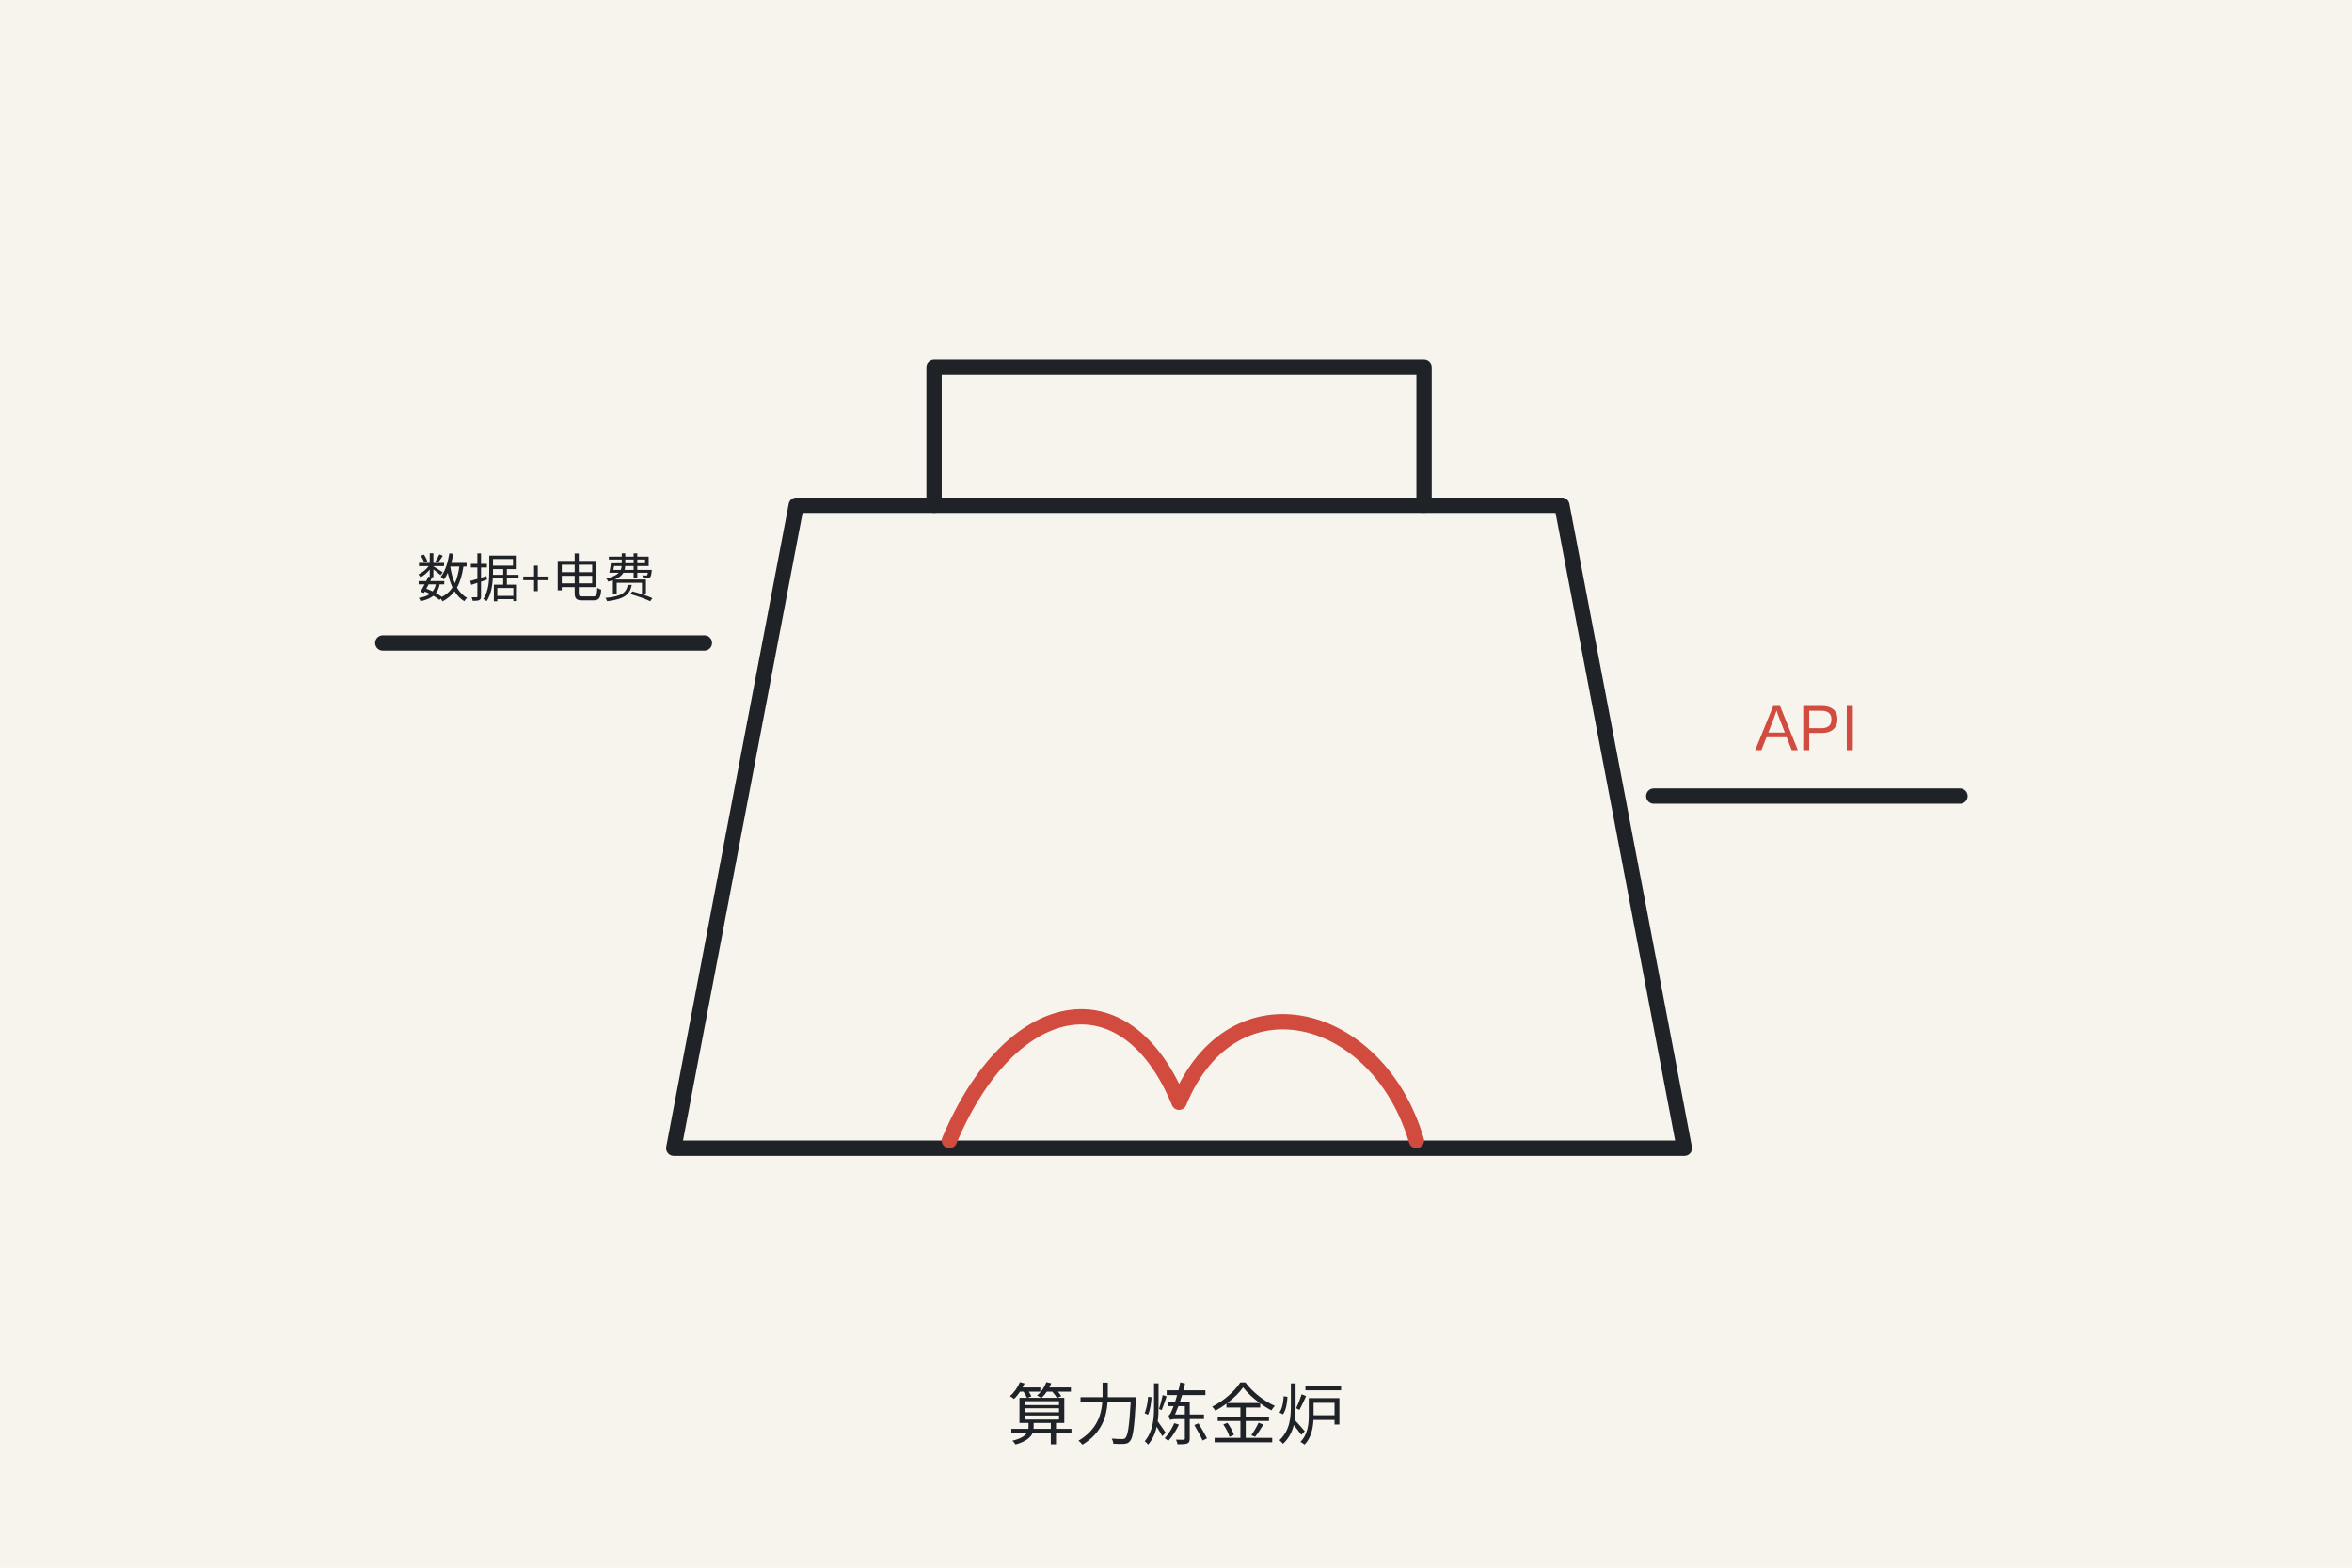
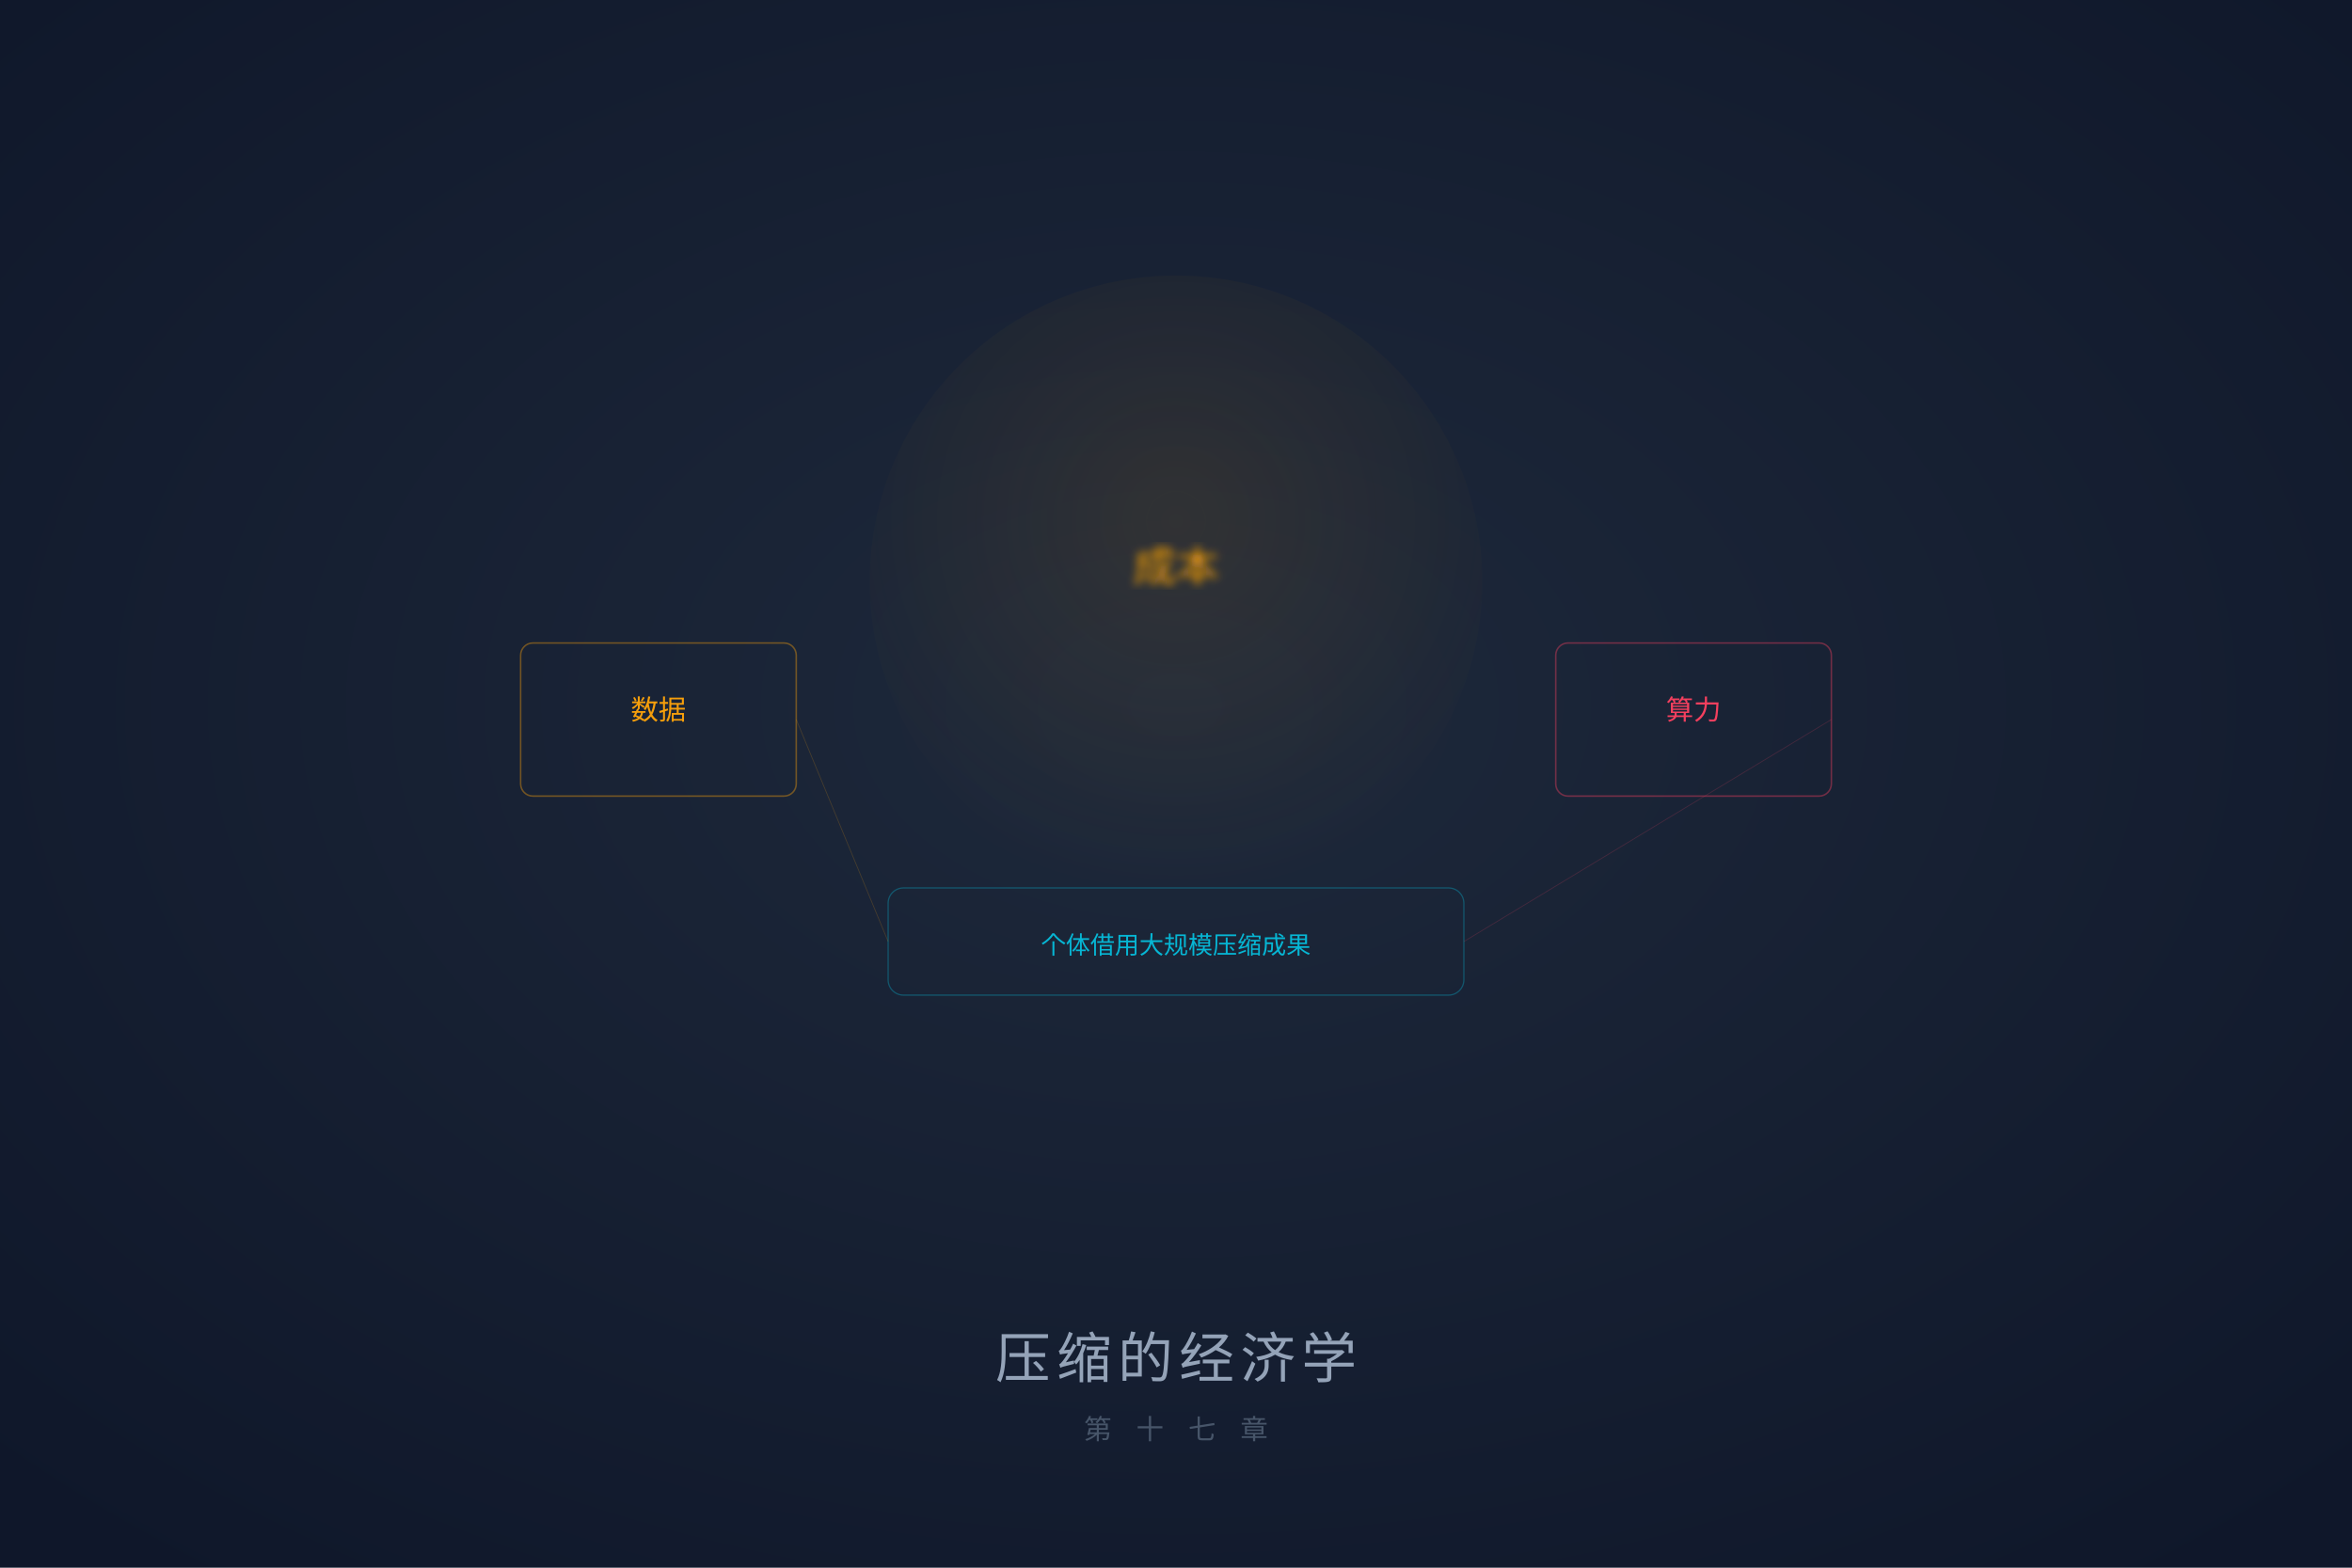
- <svg xmlns="http://www.w3.org/2000/svg" width="1536" height="1024" viewBox="0 0 1536 1024" role="img" aria-label="算力炼金炉">
-   <rect width="1536" height="1024" fill="#f7f3ed" />
-   <g fill="none" stroke="#1f2328" stroke-width="10" stroke-linecap="round" stroke-linejoin="round">
-     <path d="M520 330h500l80 420H440z" />
-     <path d="M610 330v-90h320v90" />
-     <path d="M620 745 C660 650 735 635 770 720 C805 635 900 660 925 745" stroke="#d14b3f" />
-     <path d="M250 420h210M1080 520h200" />
-     <text x="350" y="390" text-anchor="middle" font-family="Arial, 'Microsoft YaHei', sans-serif" font-size="34" fill="#1f2328" stroke="none">数据+电费</text>
-     <text x="1180" y="490" text-anchor="middle" font-family="Arial, 'Microsoft YaHei', sans-serif" font-size="42" fill="#d14b3f" stroke="none">API</text>
-   </g>
-   <text x="768" y="940" text-anchor="middle" font-family="Arial, 'Microsoft YaHei', sans-serif" font-size="44" fill="#1f2328">算力炼金炉</text>
+ <svg xmlns="http://www.w3.org/2000/svg" width="1536" height="1024" viewBox="0 0 1536 1024" role="img" aria-label="压缩的成本">
+   <defs>
+     <radialGradient id="bg" cx="50%" cy="45%" r="70%">
+       <stop offset="0%" stop-color="#1e293b" />
+       <stop offset="100%" stop-color="#0f172a" />
+     </radialGradient>
+     <radialGradient id="econGlow" cx="50%" cy="40%" r="60%">
+       <stop offset="0%" stop-color="#f59e0b" stop-opacity="0.1" />
+       <stop offset="100%" stop-color="#f59e0b" stop-opacity="0" />
+     </radialGradient>
+     <linearGradient id="barGrad" x1="0" y1="0" x2="0" y2="1">
+       <stop offset="0%" stop-color="#f59e0b" />
+       <stop offset="100%" stop-color="#f43f5e" />
+     </linearGradient>
+     <filter id="glow">
+       <feGaussianBlur stdDeviation="3" />
+     </filter>
+   </defs>
+   <rect width="1536" height="1024" fill="url(#bg)" />
+   <circle cx="768" cy="380" r="200" fill="url(#econGlow)" />
+   <rect x="340" y="420" width="180" height="100" rx="8" fill="none" stroke="#f59e0b" stroke-width="1" opacity="0.4" />
+   <text x="430" y="470" text-anchor="middle" font-family="'Noto Serif SC', 'Songti SC', serif" font-size="18" fill="#f59e0b">数据</text>
+   <rect x="1016" y="420" width="180" height="100" rx="8" fill="none" stroke="#f43f5e" stroke-width="1" opacity="0.4" />
+   <text x="1106" y="470" text-anchor="middle" font-family="'Noto Serif SC', 'Songti SC', serif" font-size="18" fill="#f43f5e">算力</text>
+   <text x="768" y="380" text-anchor="middle" font-family="'Noto Serif SC', 'Songti SC', serif" font-size="28" fill="#f59e0b" filter="url(#glow)">成本</text>
+   <rect x="580" y="580" width="376" height="70" rx="10" fill="none" stroke="#06b6d4" stroke-width="0.8" opacity="0.35" />
+   <text x="768" y="623" text-anchor="middle" font-family="'Noto Serif SC', 'Songti SC', serif" font-size="16" fill="#06b6d4">个体借用大规模压缩成果</text>
+   <line x1="520" y1="470" x2="580" y2="615" stroke="#f59e0b" stroke-width="0.5" opacity="0.2" />
+   <line x1="1196" y1="470" x2="956" y2="615" stroke="#f43f5e" stroke-width="0.5" opacity="0.2" />
+   <text x="768" y="900" text-anchor="middle" font-family="'Noto Serif SC', 'Songti SC', serif" font-size="36" fill="#94a3b8" letter-spacing="4">压缩的经济学</text>
+   <text x="768" y="940" text-anchor="middle" font-family="'Noto Serif SC', 'Songti SC', serif" font-size="18" fill="#475569" letter-spacing="6">第 十 七 章</text>
</svg>
